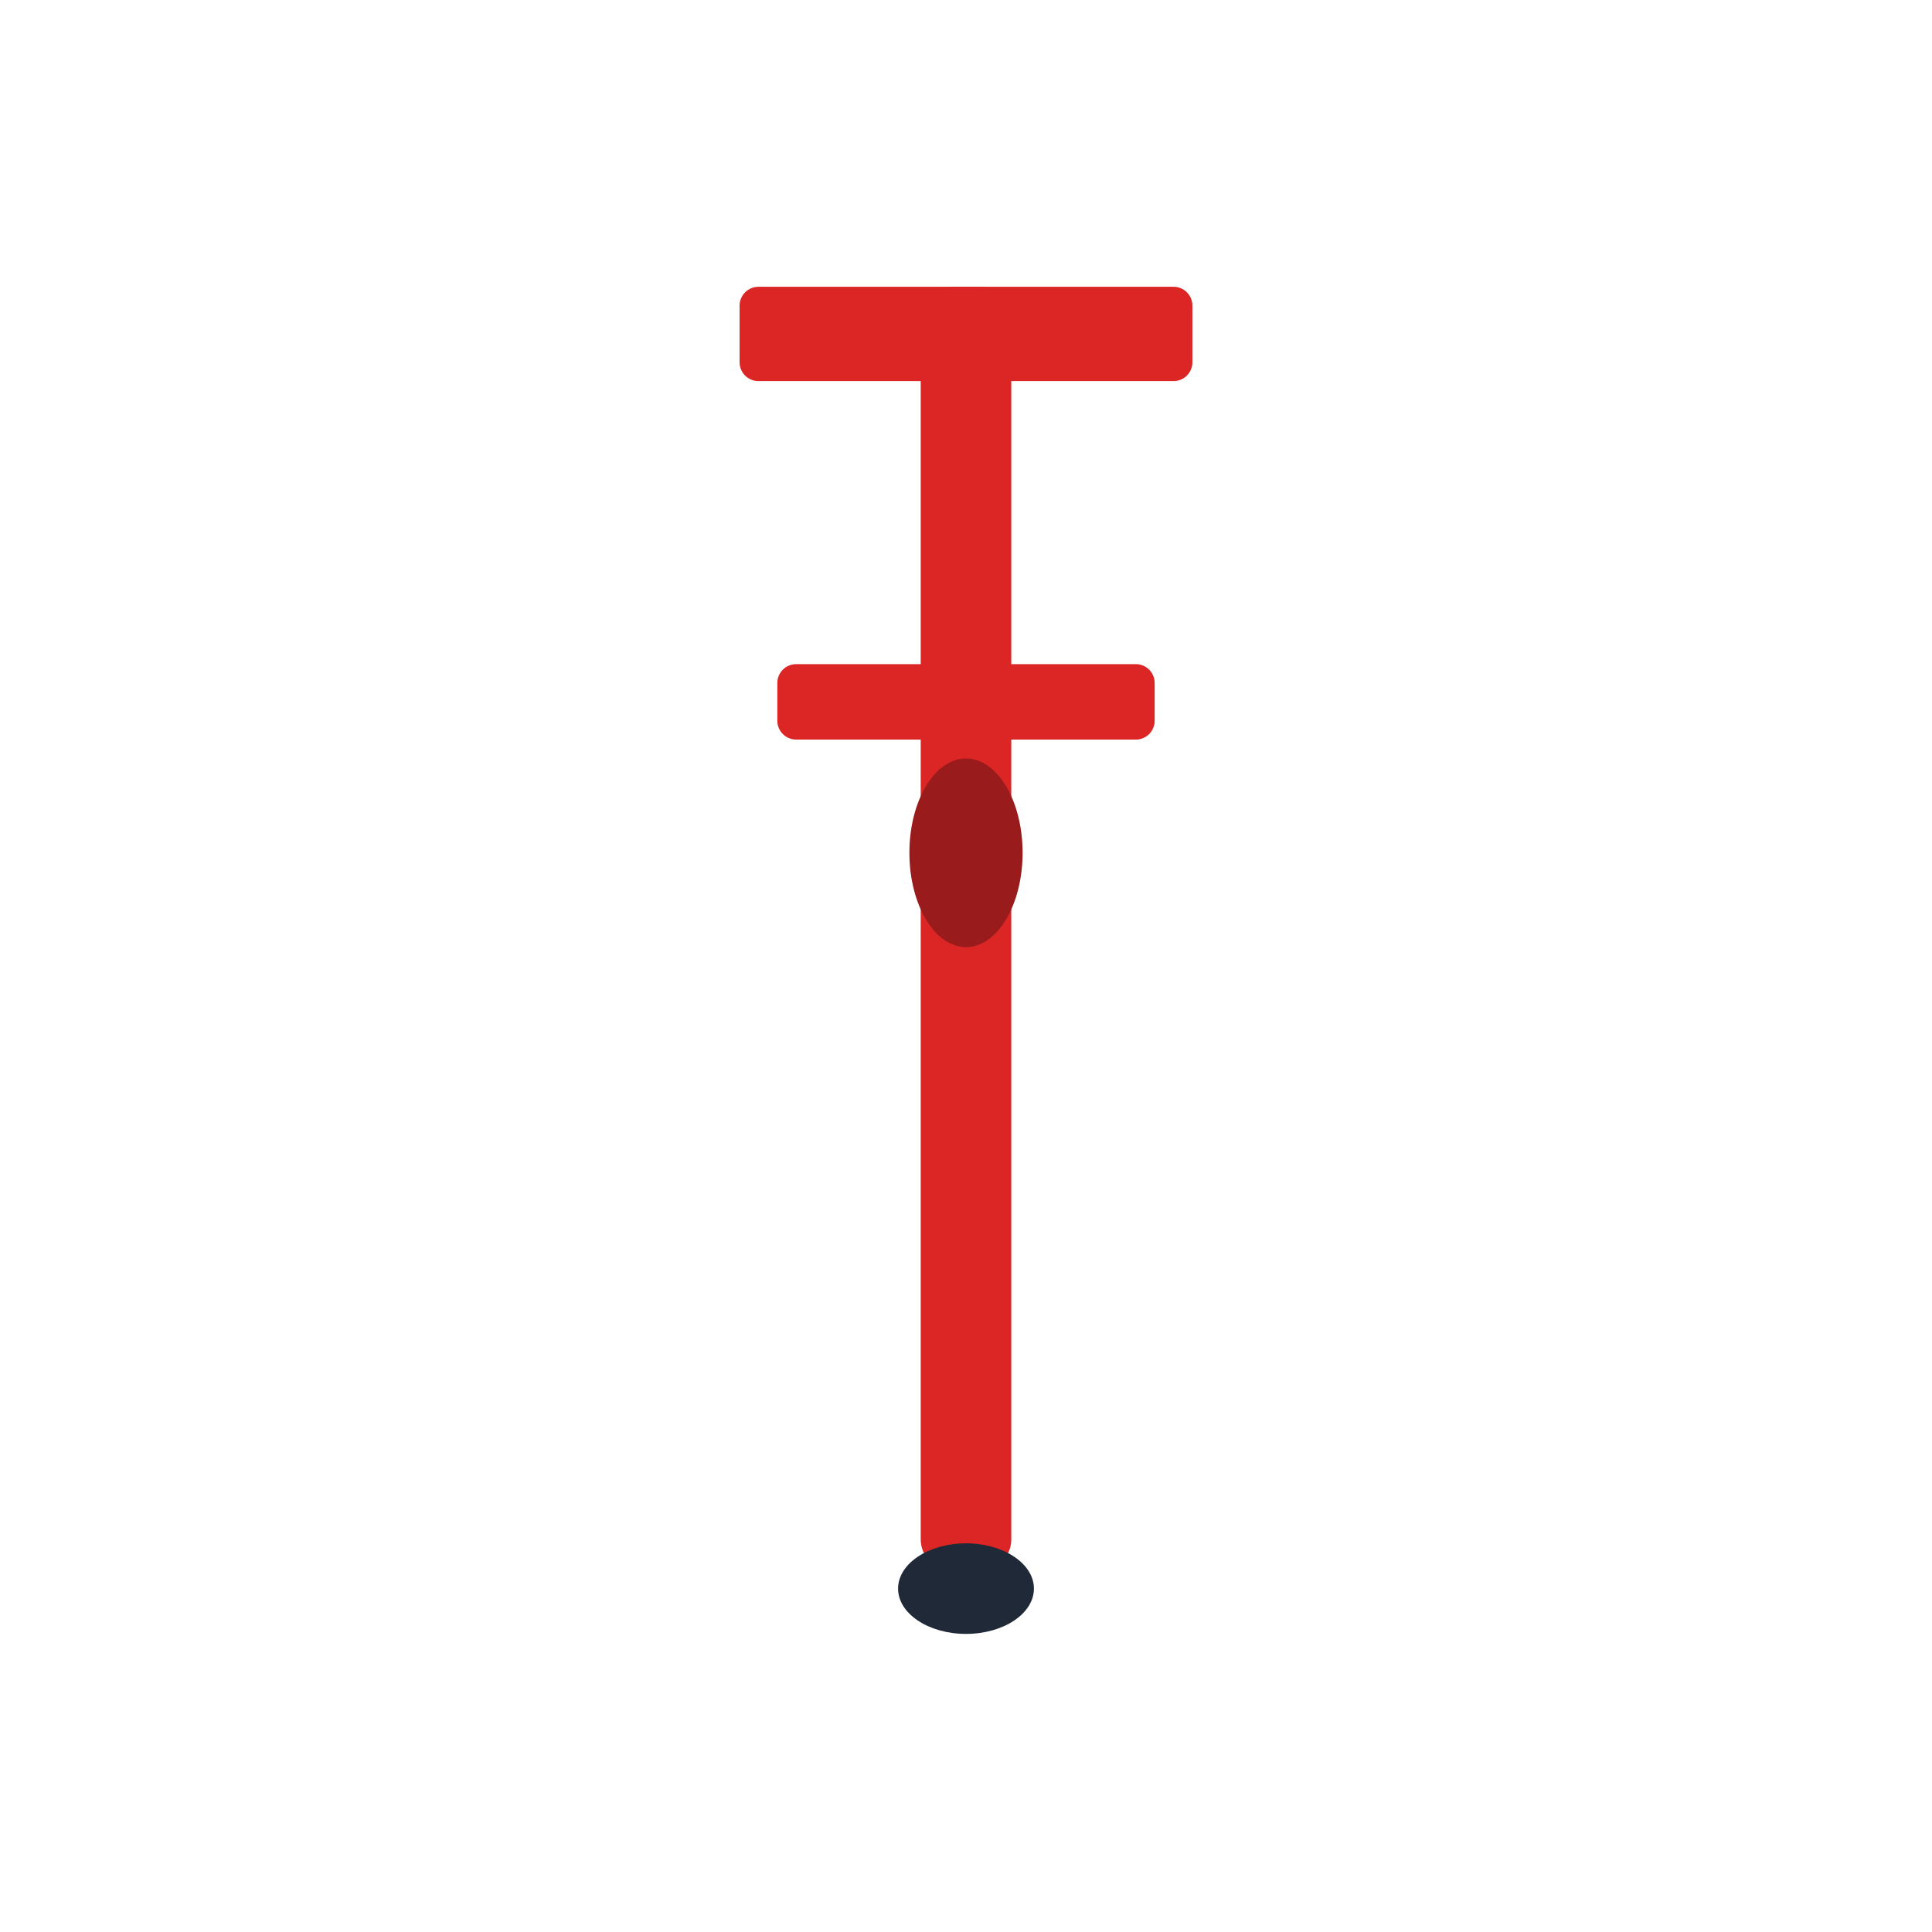
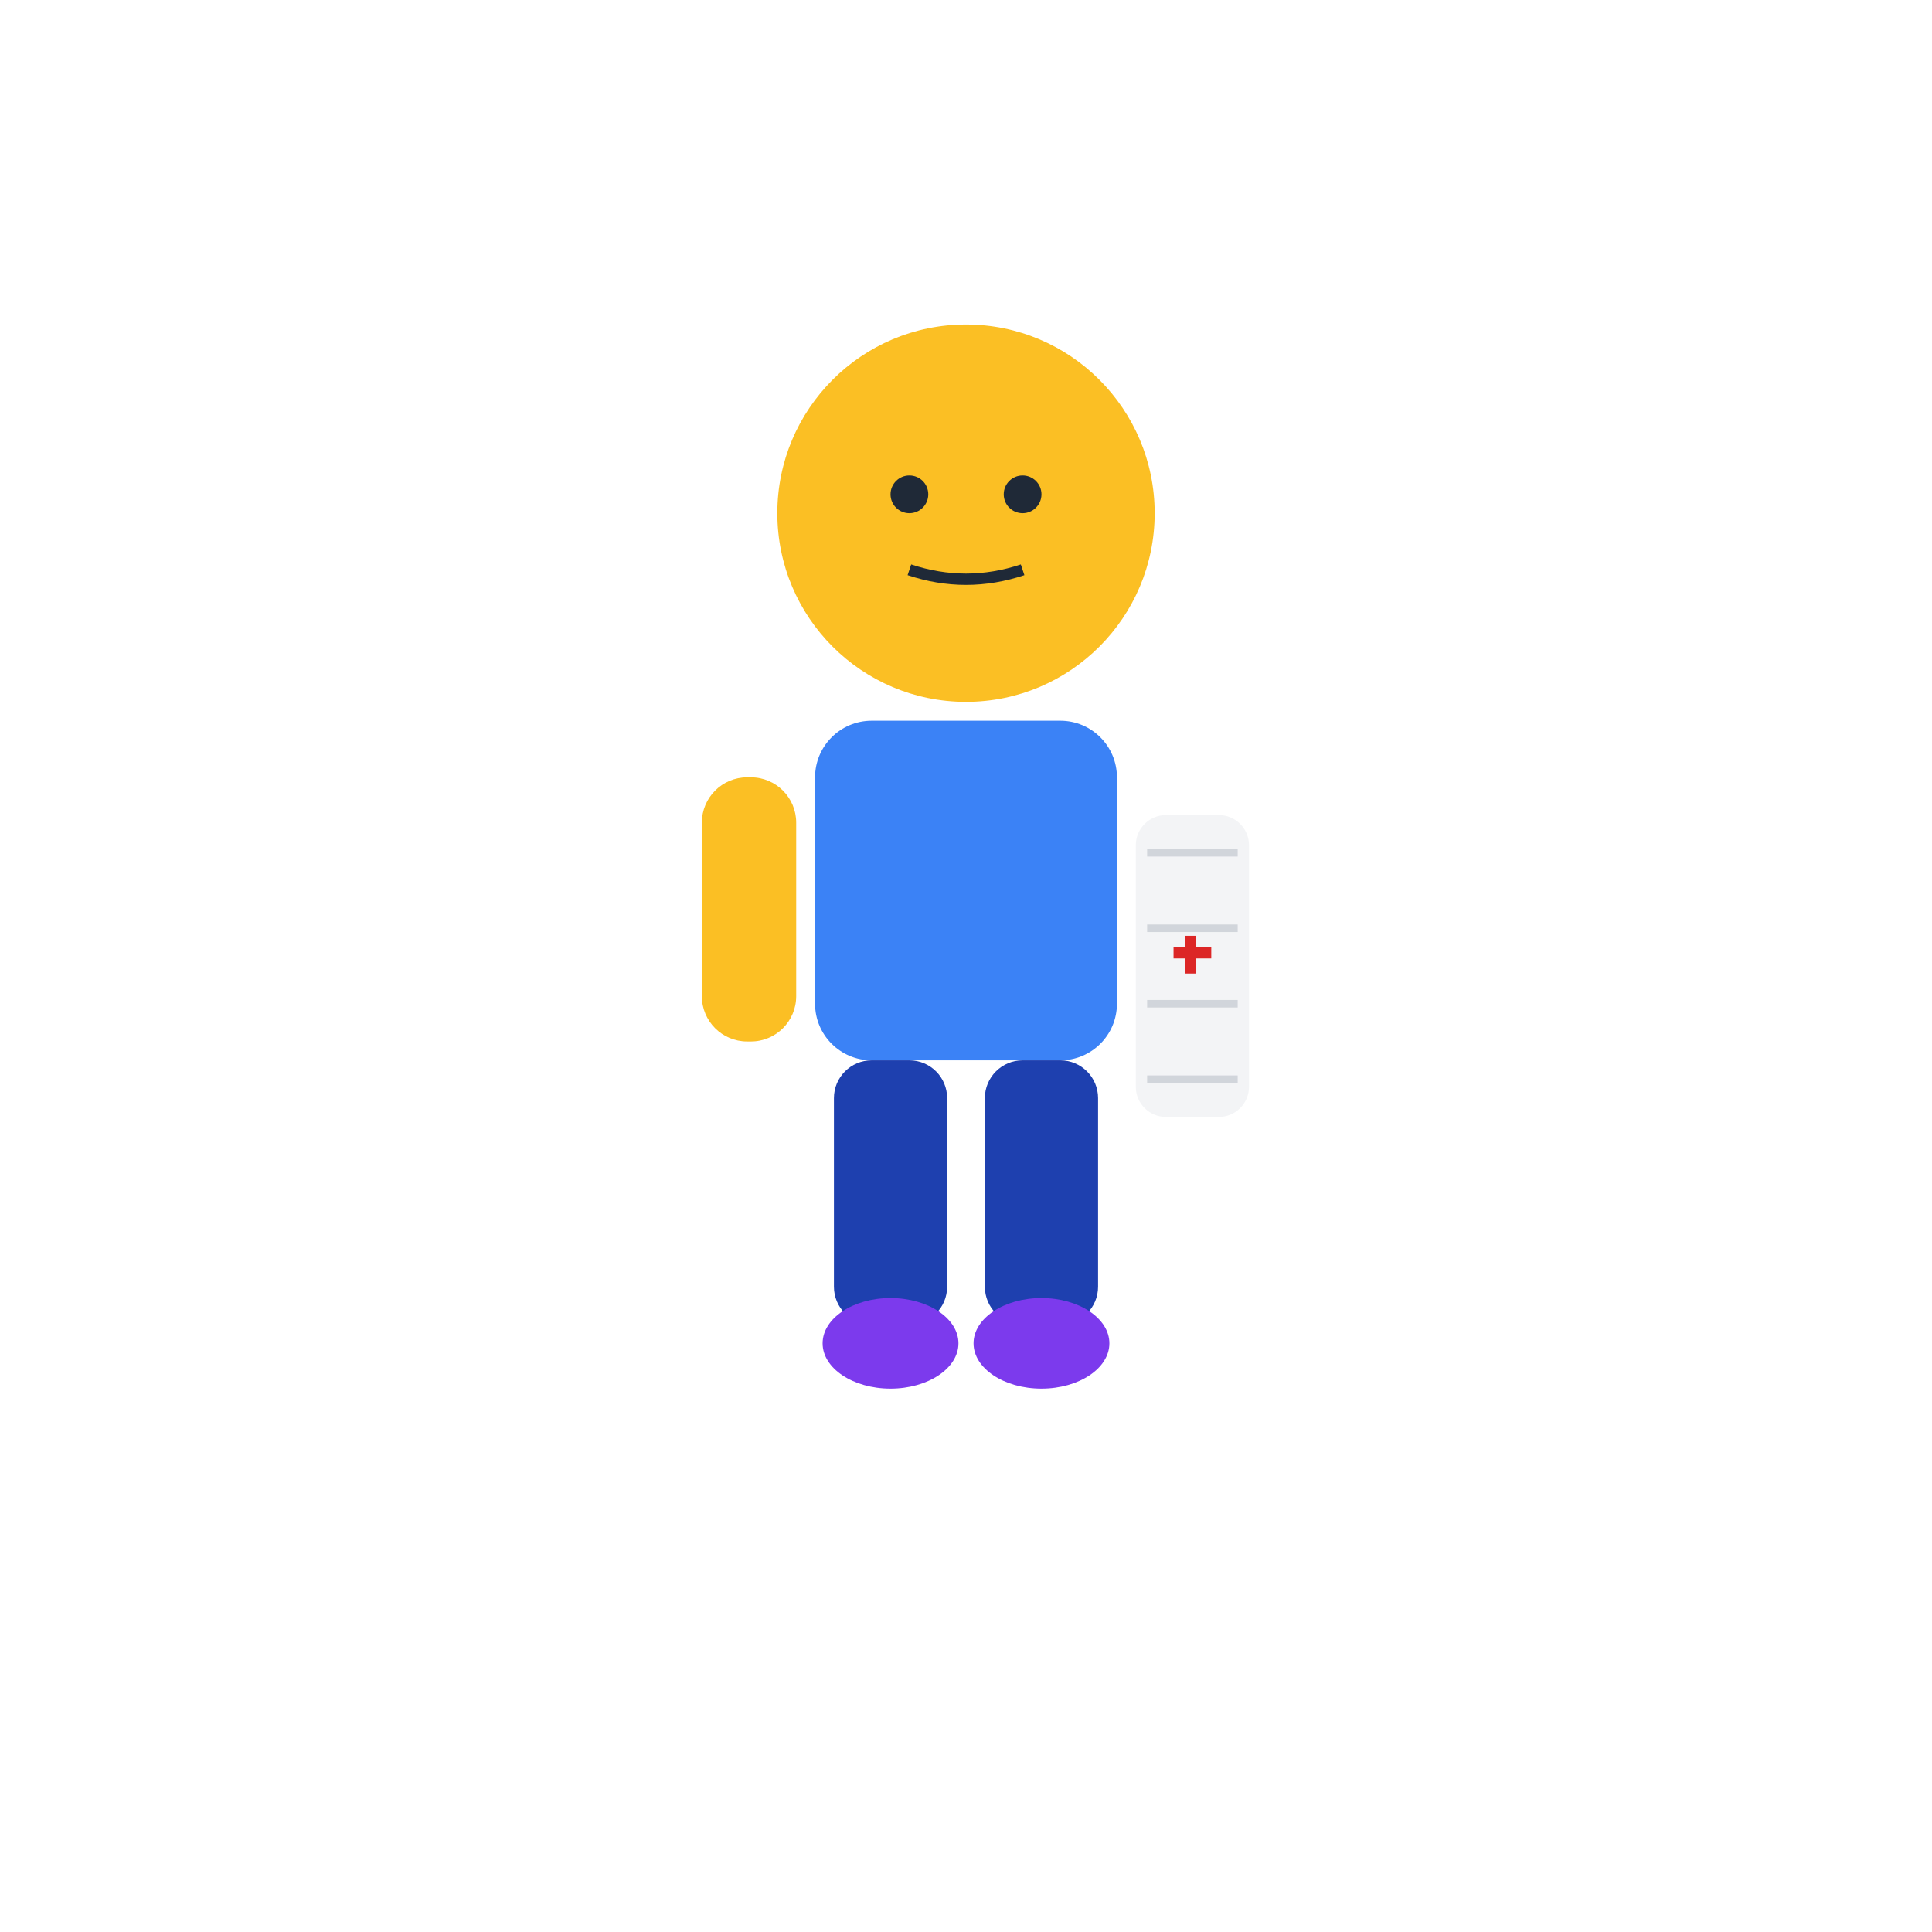
<svg xmlns="http://www.w3.org/2000/svg" viewBox="0 0 512 512">
  <rect width="512" height="512" fill="white" />
  <g transform="translate(256, 256)">
-     <rect x="-60" y="-180" width="120" height="25" rx="5" fill="#dc2626" />
-     <rect x="-12" y="-180" width="24" height="340" rx="8" fill="#dc2626" />
-     <rect x="-50" y="-80" width="100" height="20" rx="5" fill="#dc2626" />
-     <ellipse cx="0" cy="-30" rx="15" ry="25" fill="#991b1b" />
-     <ellipse cx="0" cy="165" rx="18" ry="12" fill="#1f2937" />
+     <circle cx="0" cy="-120" r="50" fill="#fbbf24" />
+     <circle cx="-15" cy="-125" r="5" fill="#1f2937" />
+     <circle cx="15" cy="-125" r="5" fill="#1f2937" />
+     <path d="M -15,-105 Q 0,-100 15,-105" stroke="#1f2937" stroke-width="3" fill="none" />
+     <rect x="-40" y="-65" width="80" height="90" rx="15" fill="#3b82f6" />
+     <rect x="-35" y="25" width="30" height="70" rx="10" fill="#1e40af" />
+     <rect x="5" y="25" width="30" height="70" rx="10" fill="#1e40af" />
+     <ellipse cx="-20" cy="100" rx="18" ry="12" fill="#7c3aed" />
+     <ellipse cx="20" cy="100" rx="18" ry="12" fill="#7c3aed" />
+     <rect x="-70" y="-50" width="25" height="70" rx="12" fill="#fbbf24" />
+     <rect x="45" y="-40" width="30" height="80" rx="8" fill="#f3f4f6" />
+     <line x1="48" y1="-30" x2="72" y2="-30" stroke="#d1d5db" stroke-width="2" />
+     <line x1="48" y1="-10" x2="72" y2="-10" stroke="#d1d5db" stroke-width="2" />
+     <line x1="48" y1="10" x2="72" y2="10" stroke="#d1d5db" stroke-width="2" />
+     <line x1="48" y1="30" x2="72" y2="30" stroke="#d1d5db" stroke-width="2" />
+     <rect x="55" y="-5" width="10" height="3" fill="#dc2626" />
+     <rect x="58" y="-8" width="3" height="10" fill="#dc2626" />
  </g>
</svg>
